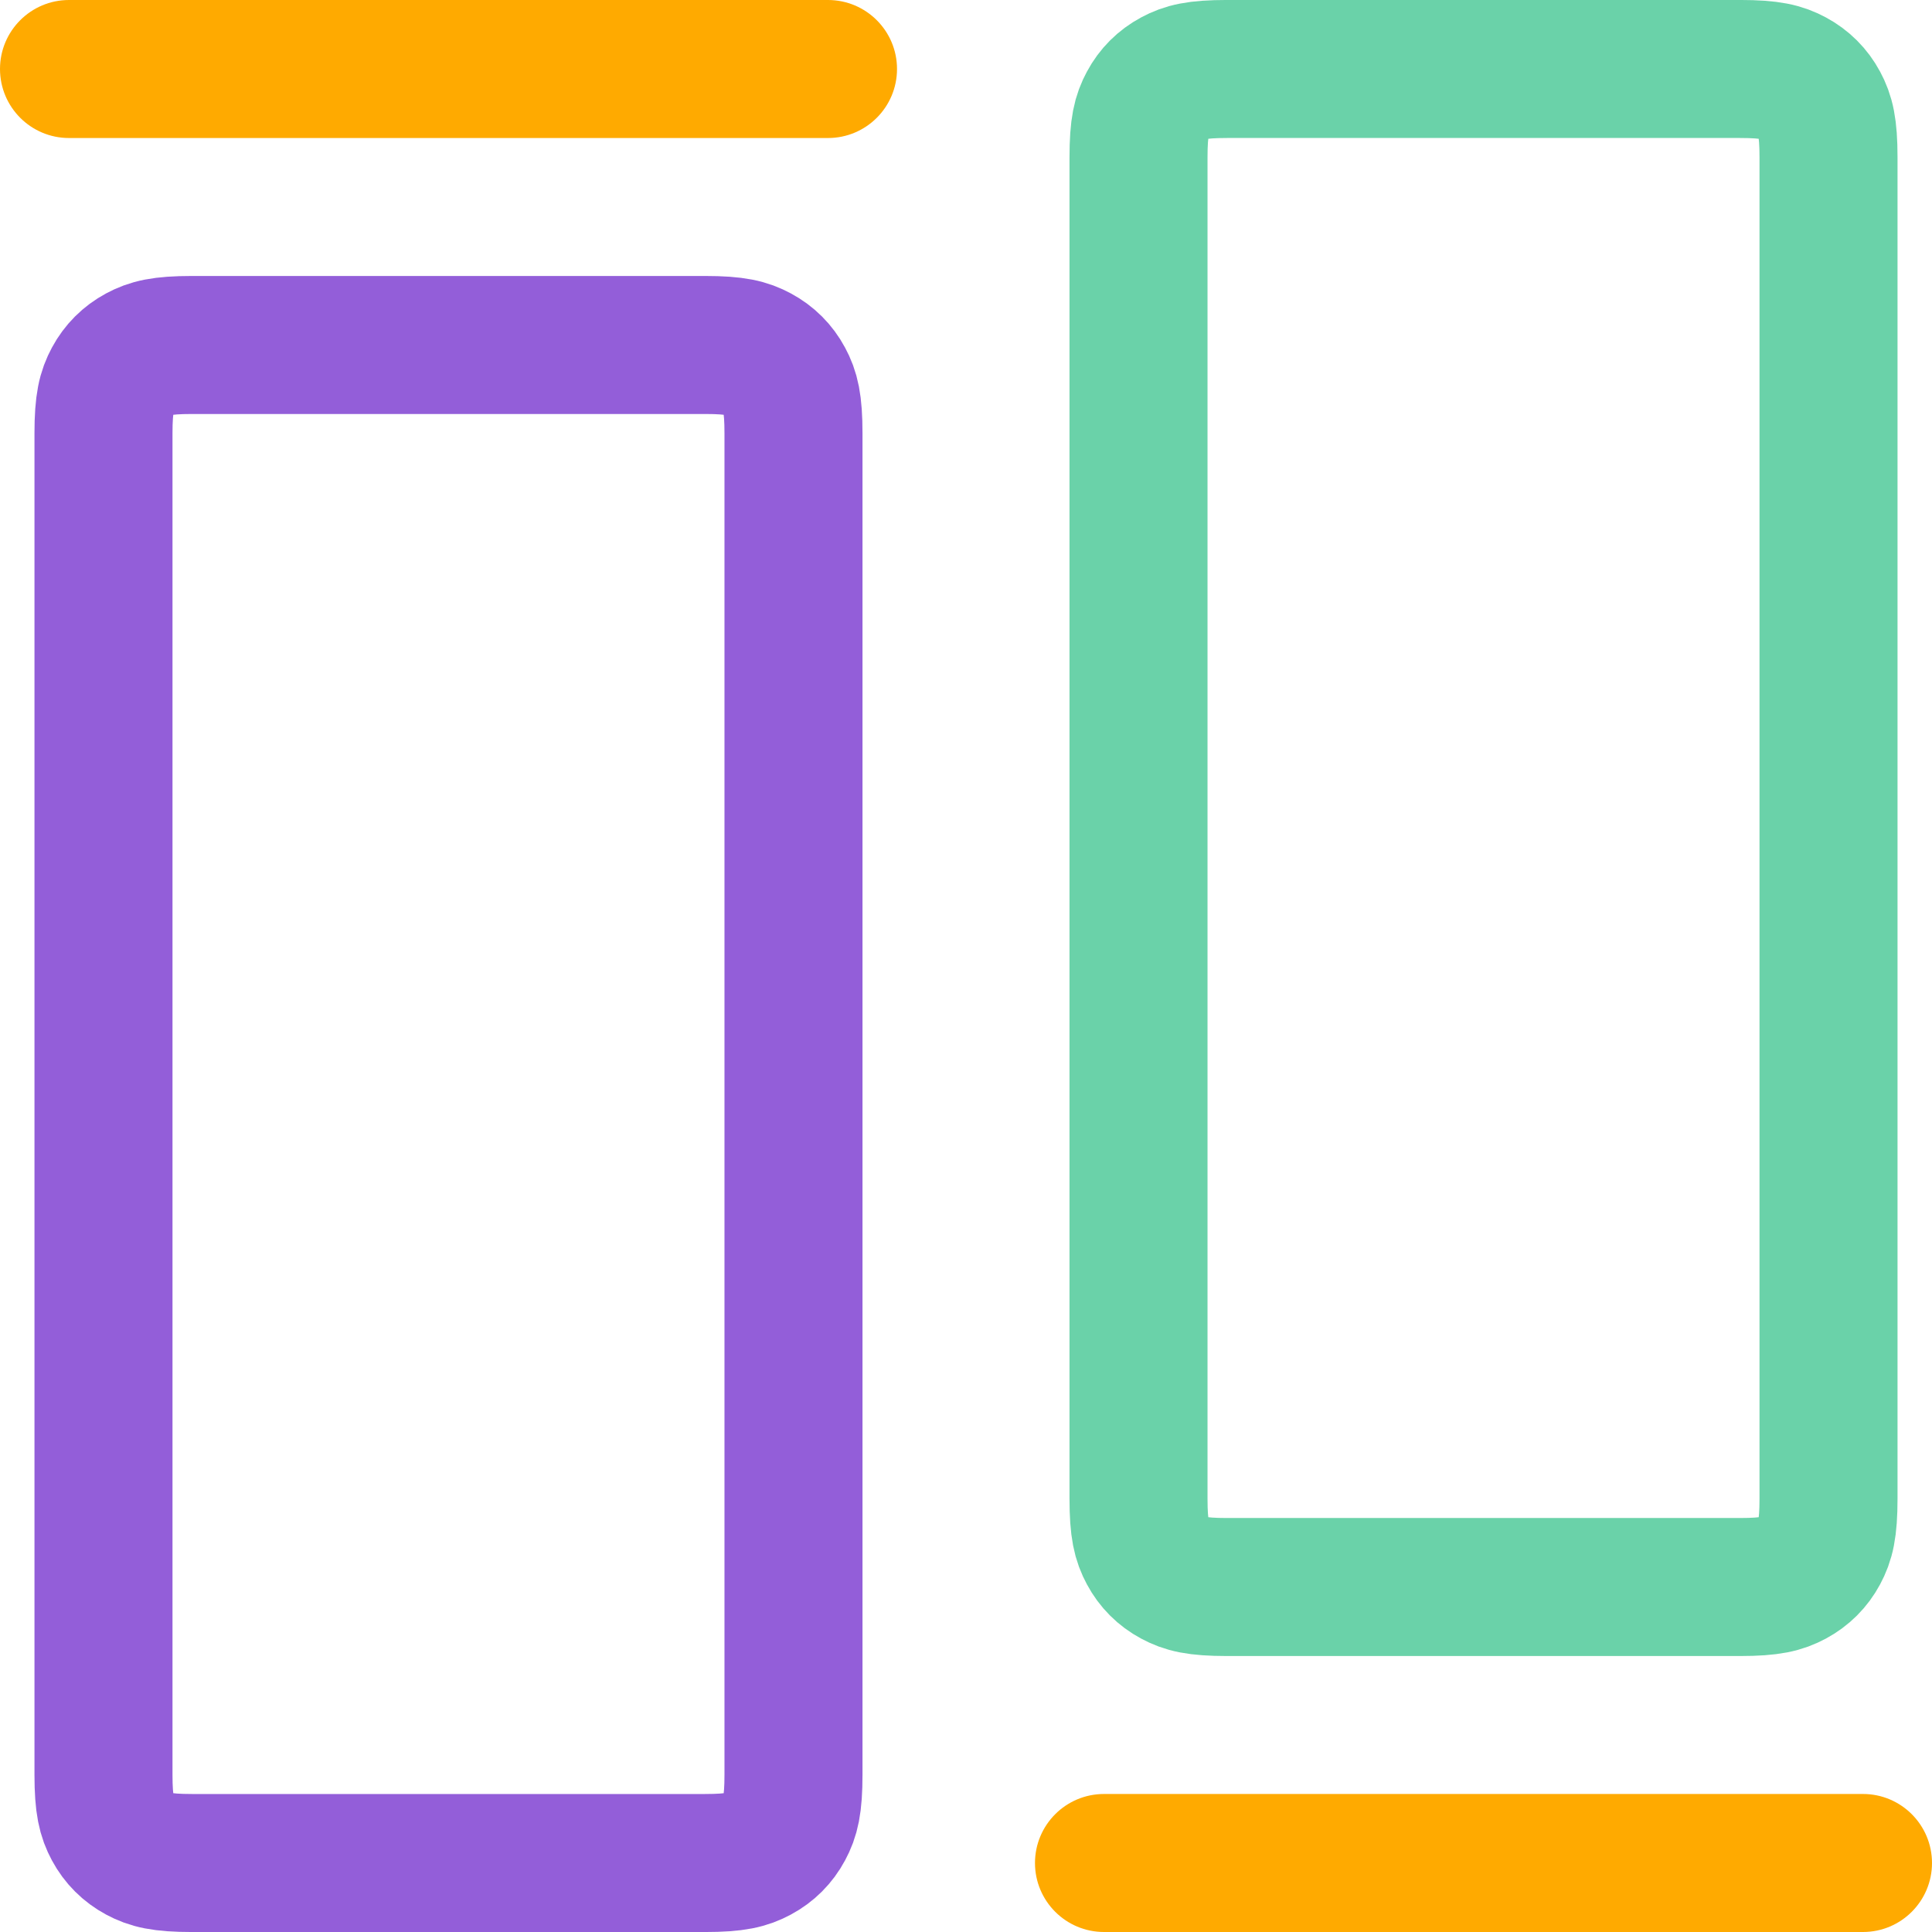
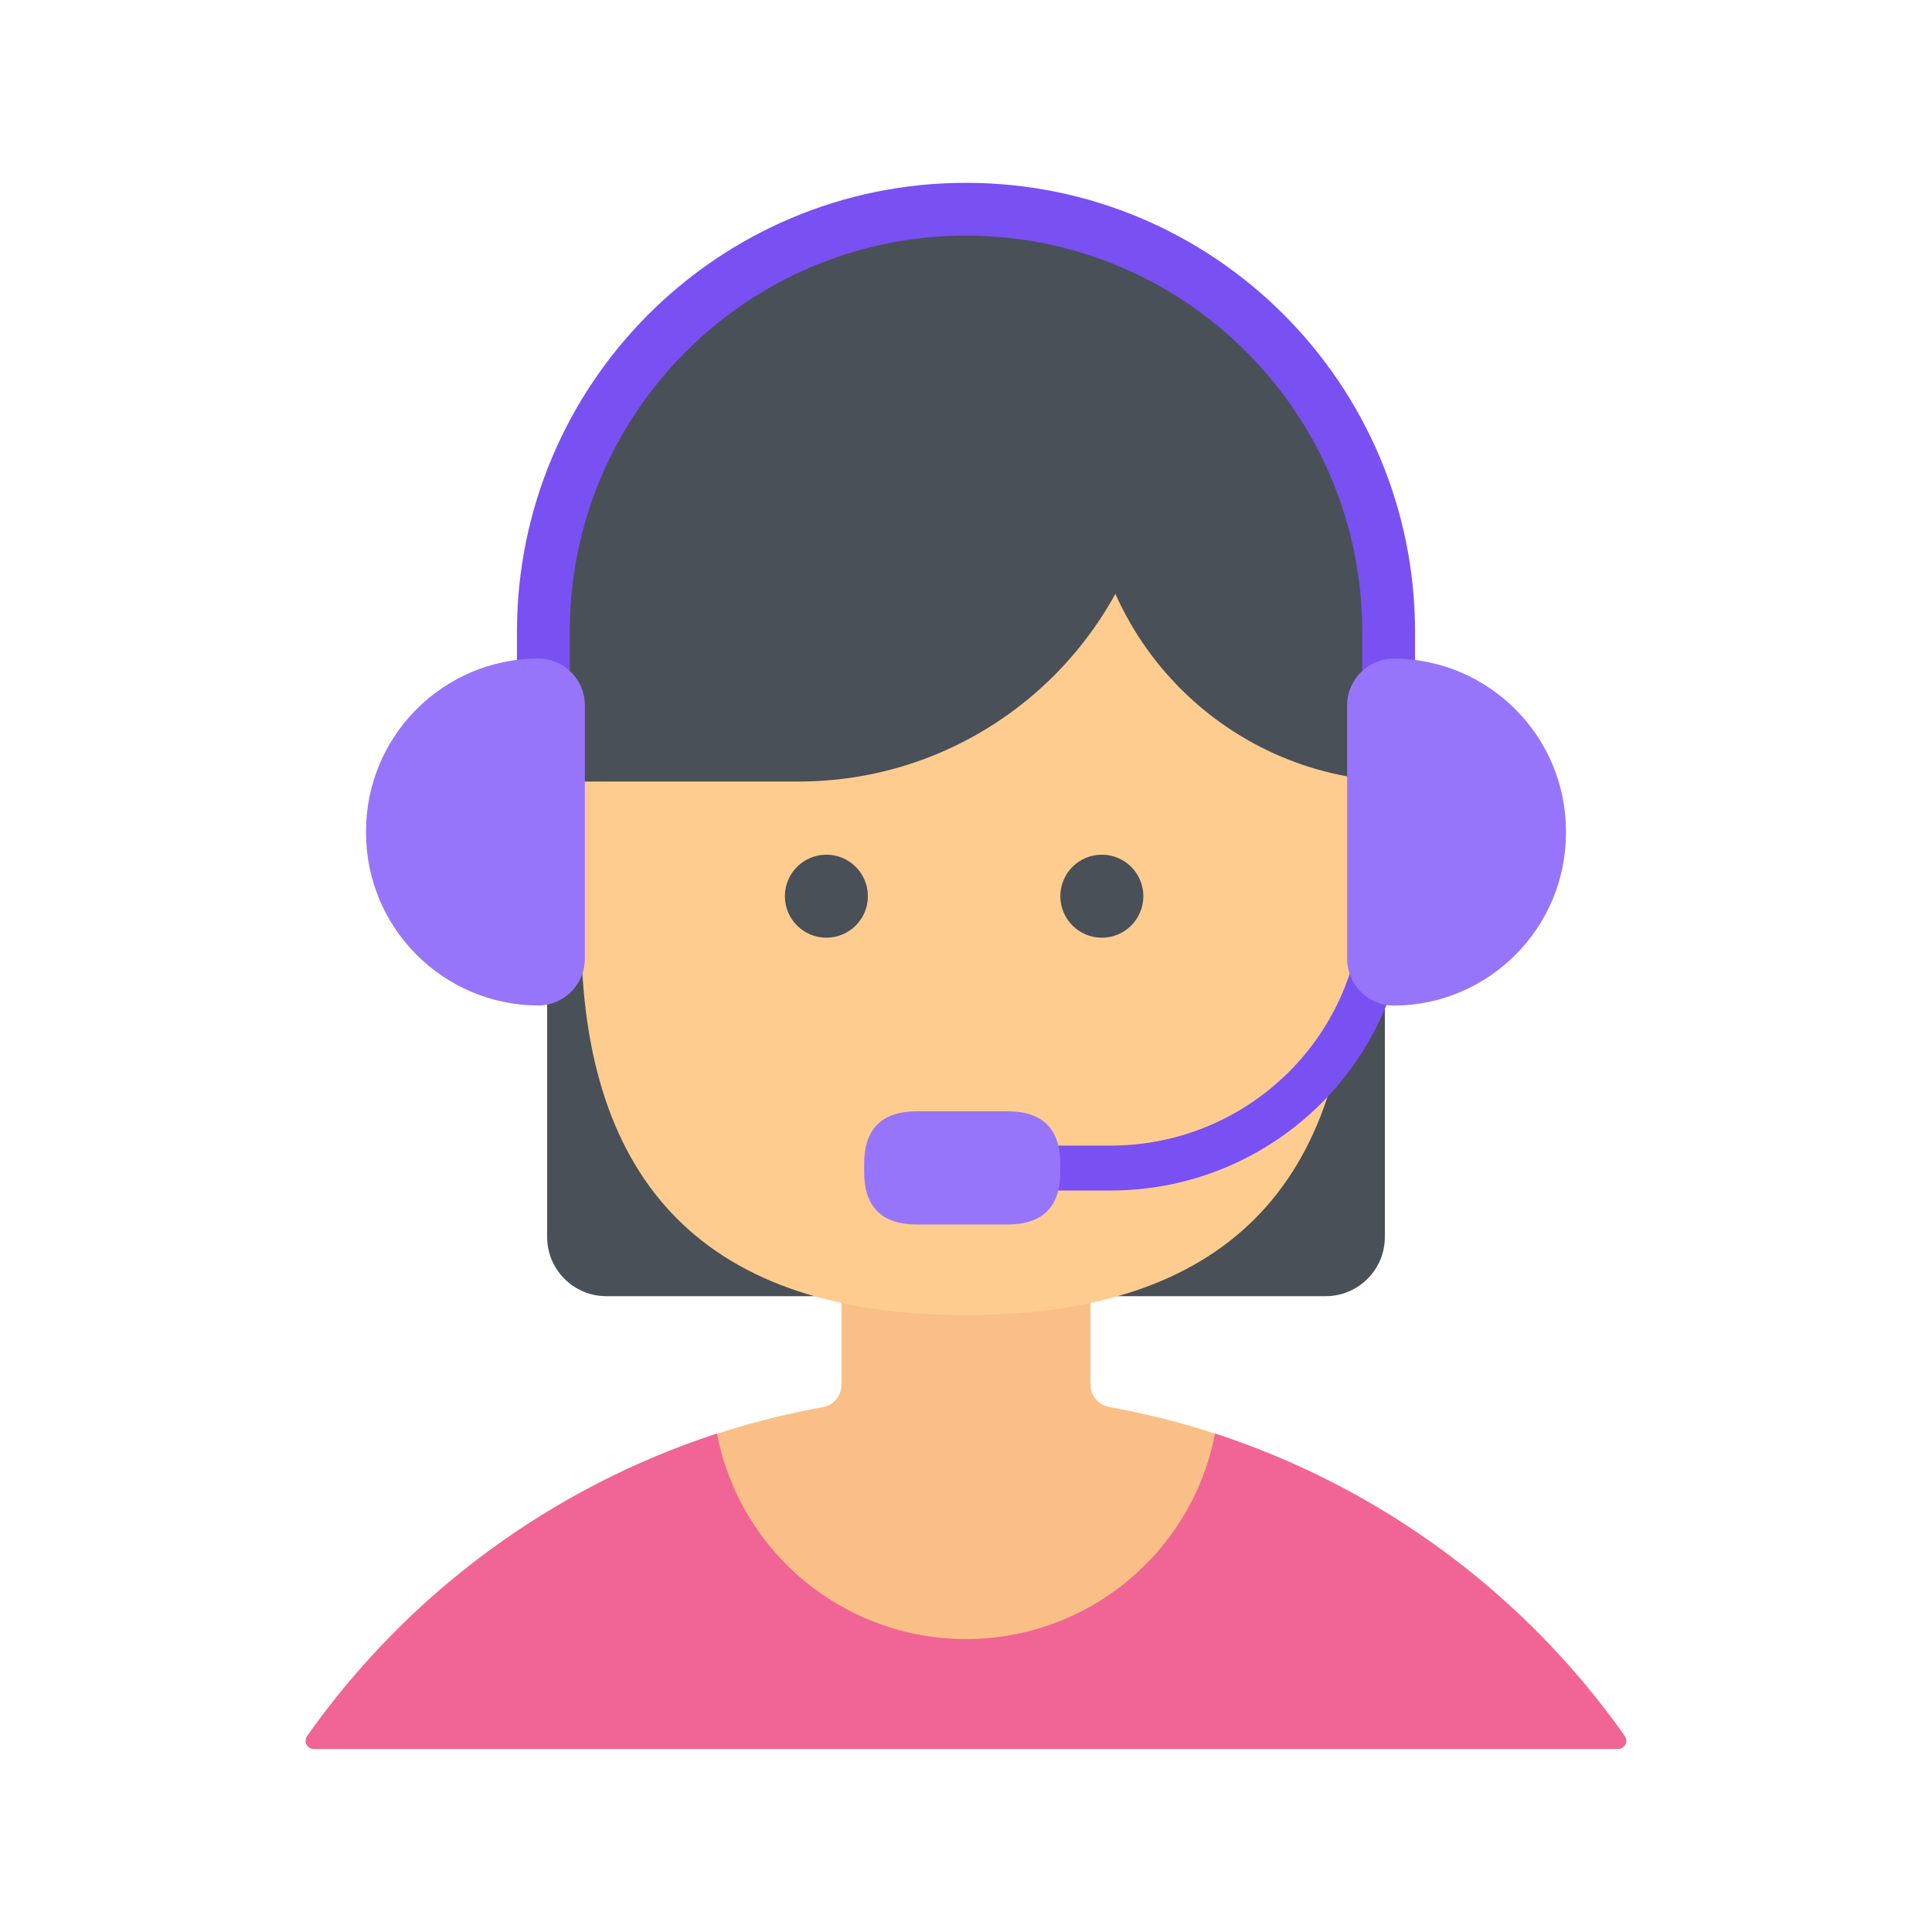
- <svg xmlns="http://www.w3.org/2000/svg" width="48px" height="48px" viewBox="0 0 48 48" version="1.1">
-   <g id="m5" stroke="none" stroke-width="1" fill="none" fill-rule="evenodd">
-     <g id="编组-21">
-       <path d="M1.714,0 L20.571,0 C21.518,5.86762902e-16 22.286,0.768 22.286,1.714 C22.286,2.661 21.518,3.429 20.571,3.429 L1.714,3.429 C0.768,3.429 1.15946357e-16,2.661 0,1.714 C-1.15946357e-16,0.768 0.768,-2.70169674e-16 1.714,0 Z" id="矩形" fill="#FFAA00" />
-       <path d="M27.429,44.571 L46.286,44.571 C47.232,44.571 48,45.339 48,46.286 C48,47.232 47.232,48 46.286,48 L27.429,48 C26.482,48 25.714,47.232 25.714,46.286 C25.714,45.339 26.482,44.571 27.429,44.571 Z" id="矩形备份-44" fill="#FFAA00" />
-       <path d="M4.769,8.571 L17.517,8.571 C18.281,8.571 18.558,8.651 18.837,8.8 C19.117,8.95 19.336,9.169 19.485,9.448 C19.635,9.728 19.714,10.005 19.714,10.769 L19.714,44.088 C19.714,44.852 19.635,45.129 19.485,45.409 C19.336,45.688 19.117,45.907 18.837,46.057 C18.558,46.206 18.281,46.286 17.517,46.286 L4.769,46.286 C4.005,46.286 3.728,46.206 3.448,46.057 C3.169,45.907 2.95,45.688 2.8,45.409 C2.651,45.129 2.571,44.852 2.571,44.088 L2.571,10.769 C2.571,10.005 2.651,9.728 2.8,9.448 C2.95,9.169 3.169,8.95 3.448,8.8 C3.728,8.651 4.005,8.571 4.769,8.571 Z" id="矩形备份-34" stroke="#935ED9" stroke-width="3.429" />
-       <path d="M30.483,1.714 L43.231,1.714 C43.995,1.714 44.272,1.794 44.552,1.943 C44.831,2.093 45.05,2.312 45.2,2.591 C45.349,2.871 45.429,3.148 45.429,3.912 L45.429,37.231 C45.429,37.995 45.349,38.272 45.2,38.552 C45.05,38.831 44.831,39.05 44.552,39.2 C44.272,39.349 43.995,39.429 43.231,39.429 L30.483,39.429 C29.719,39.429 29.442,39.349 29.163,39.2 C28.883,39.05 28.664,38.831 28.515,38.552 C28.365,38.272 28.286,37.995 28.286,37.231 L28.286,3.912 C28.286,3.148 28.365,2.871 28.515,2.591 C28.664,2.312 28.883,2.093 29.163,1.943 C29.442,1.794 29.719,1.714 30.483,1.714 Z" id="矩形备份-36" stroke="#6AD2A9" stroke-width="3.429" />
-     </g>
-   </g>
+ <svg xmlns="http://www.w3.org/2000/svg" class="icon" width="48px" height="48.00px" viewBox="0 0 1024 1024" version="1.1">
+   <path d="M212.76 807.32c-0.12 0.34-0.22 0.68-0.32 1.02l0.3-1.02z" fill="#FFE066" />
+   <path d="M860.98 919.84a427.6 427.6 0 0 0-273.12-174.12A12 12 0 0 1 578 734v-89h-132V734a12 12 0 0 1-9.84 11.8 427.6 427.6 0 0 0-273.14 174.04 4.32 4.32 0 0 0 3.5 6.82h690.94a4.32 4.32 0 0 0 3.52-6.82z" fill="#F9BF87" />
+   <path d="M644 759.8a134.44 134.44 0 0 1-264 0 428.8 428.8 0 0 0-217.2 160.36 4.32 4.32 0 0 0 3.48 6.84h691.4a4.32 4.32 0 0 0 3.48-6.84A428.8 428.8 0 0 0 644 759.8z" fill="#F06595" />
+   <path d="M702.68 687H321.32A31.38 31.38 0 0 1 290 655.56V329.84c0-123.08 99.4-222.84 222-222.84s222 99.76 222 222.84v325.72a31.38 31.38 0 0 1-31.32 31.44z" fill="#495057" />
+   <path d="M308 225m203.84 0l0.32 0q203.84 0 203.84 203.84l0 64.32q0 203.84-203.84 203.84l-0.32 0q-203.84 0-203.84-203.84l0-64.32q0-203.84 203.84-203.84Z" fill="#FFCC90" />
+   <path d="M495.58 200.86h119.14v21.8a191.58 191.58 0 0 1-191.58 191.58h-140.9a213.36 213.36 0 0 1 213.34-213.38z" fill="#495057" />
+   <path d="M744.32 414.22a167.56 167.56 0 0 1-167.56-167.56v-45.82a167.56 167.56 0 0 1 167.56 167.56v45.82z" fill="#495057" />
+   <path d="M438 475m-22 0a22 22 0 1 0 44 0 22 22 0 1 0-44 0Z" fill="#495057" />
+   <path d="M588.54 631H506v-23.8h82.54c73.58 0 133.42-59.3 133.42-132.2h24c0.04 86.02-70.6 156-157.42 156z" fill="#7950F2" />
+   <path d="M584 475m-22 0a22 22 0 1 0 44 0 22 22 0 1 0-44 0Z" fill="#495057" />
+   <path d="M750 413h-28v-78.1a210 210 0 0 0-420 0v78.1h-28v-78.1a238 238 0 0 1 476 0z" fill="#7950F2" />
+   <path d="M738.74 533A24.84 24.84 0 0 1 714 508v-134a24.84 24.84 0 0 1 24.74-24.94 91.64 91.64 0 0 1 91.26 92 91.64 91.64 0 0 1-91.26 91.94zM285.26 349A24.84 24.84 0 0 1 310 374v134a24.84 24.84 0 0 1-24.74 24.94A91.64 91.64 0 0 1 194 441a91.64 91.64 0 0 1 91.26-92z" fill="#9775FA" />
+   <path d="M458 589m28 0l48 0q28 0 28 28l0 4q0 28-28 28l-48 0q-28 0-28-28l0-4q0-28 28-28Z" fill="#9775FA" />
</svg>
